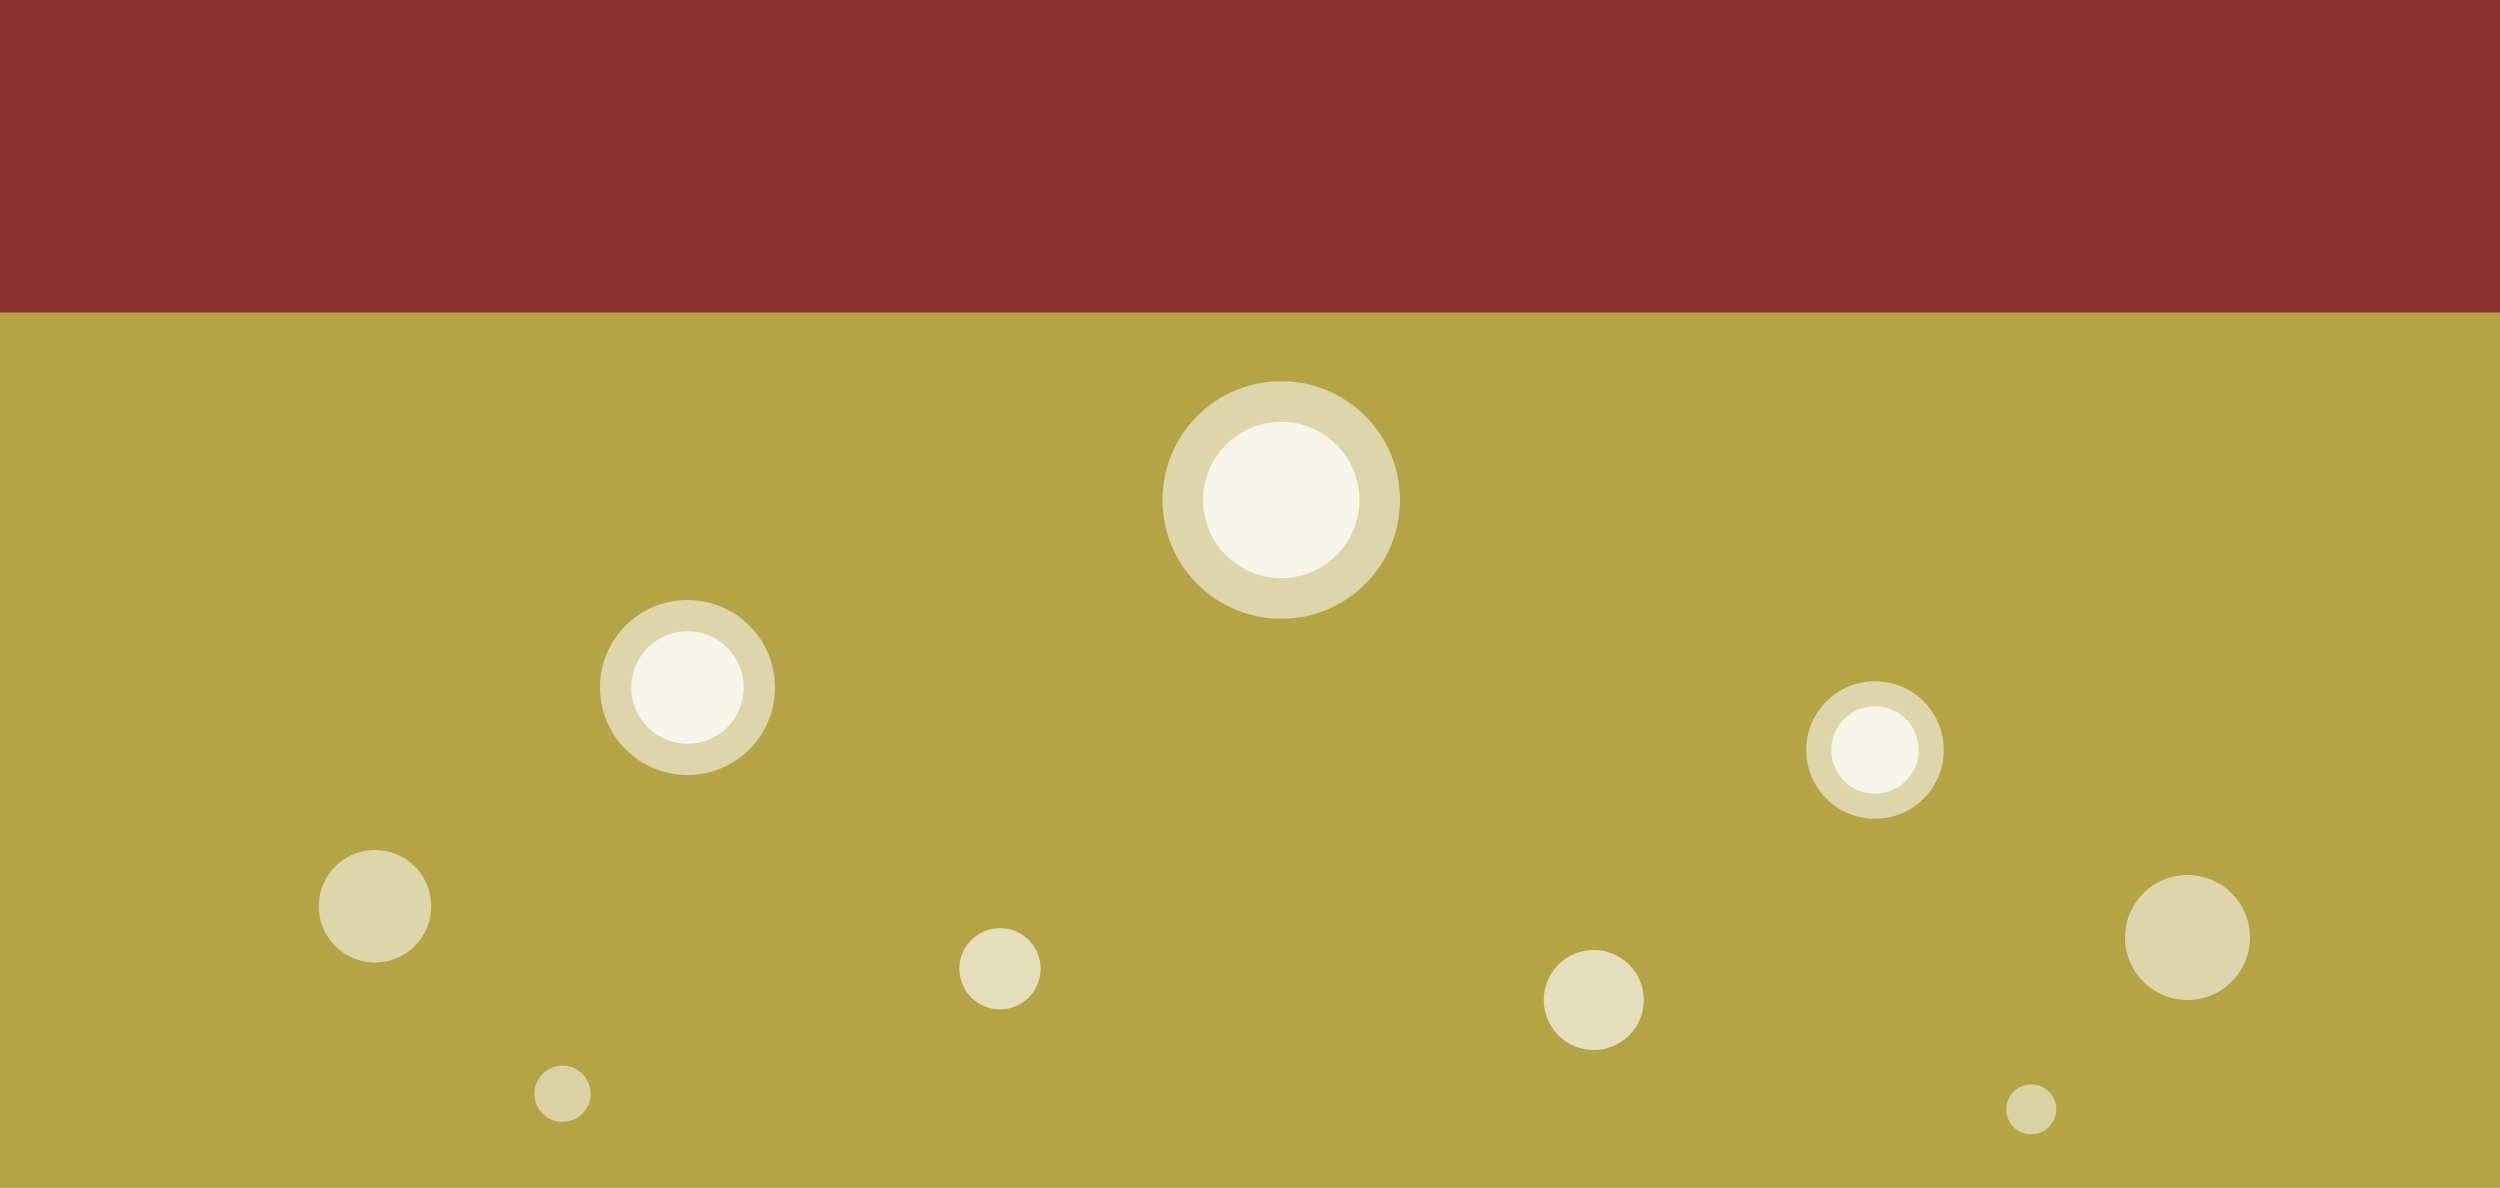
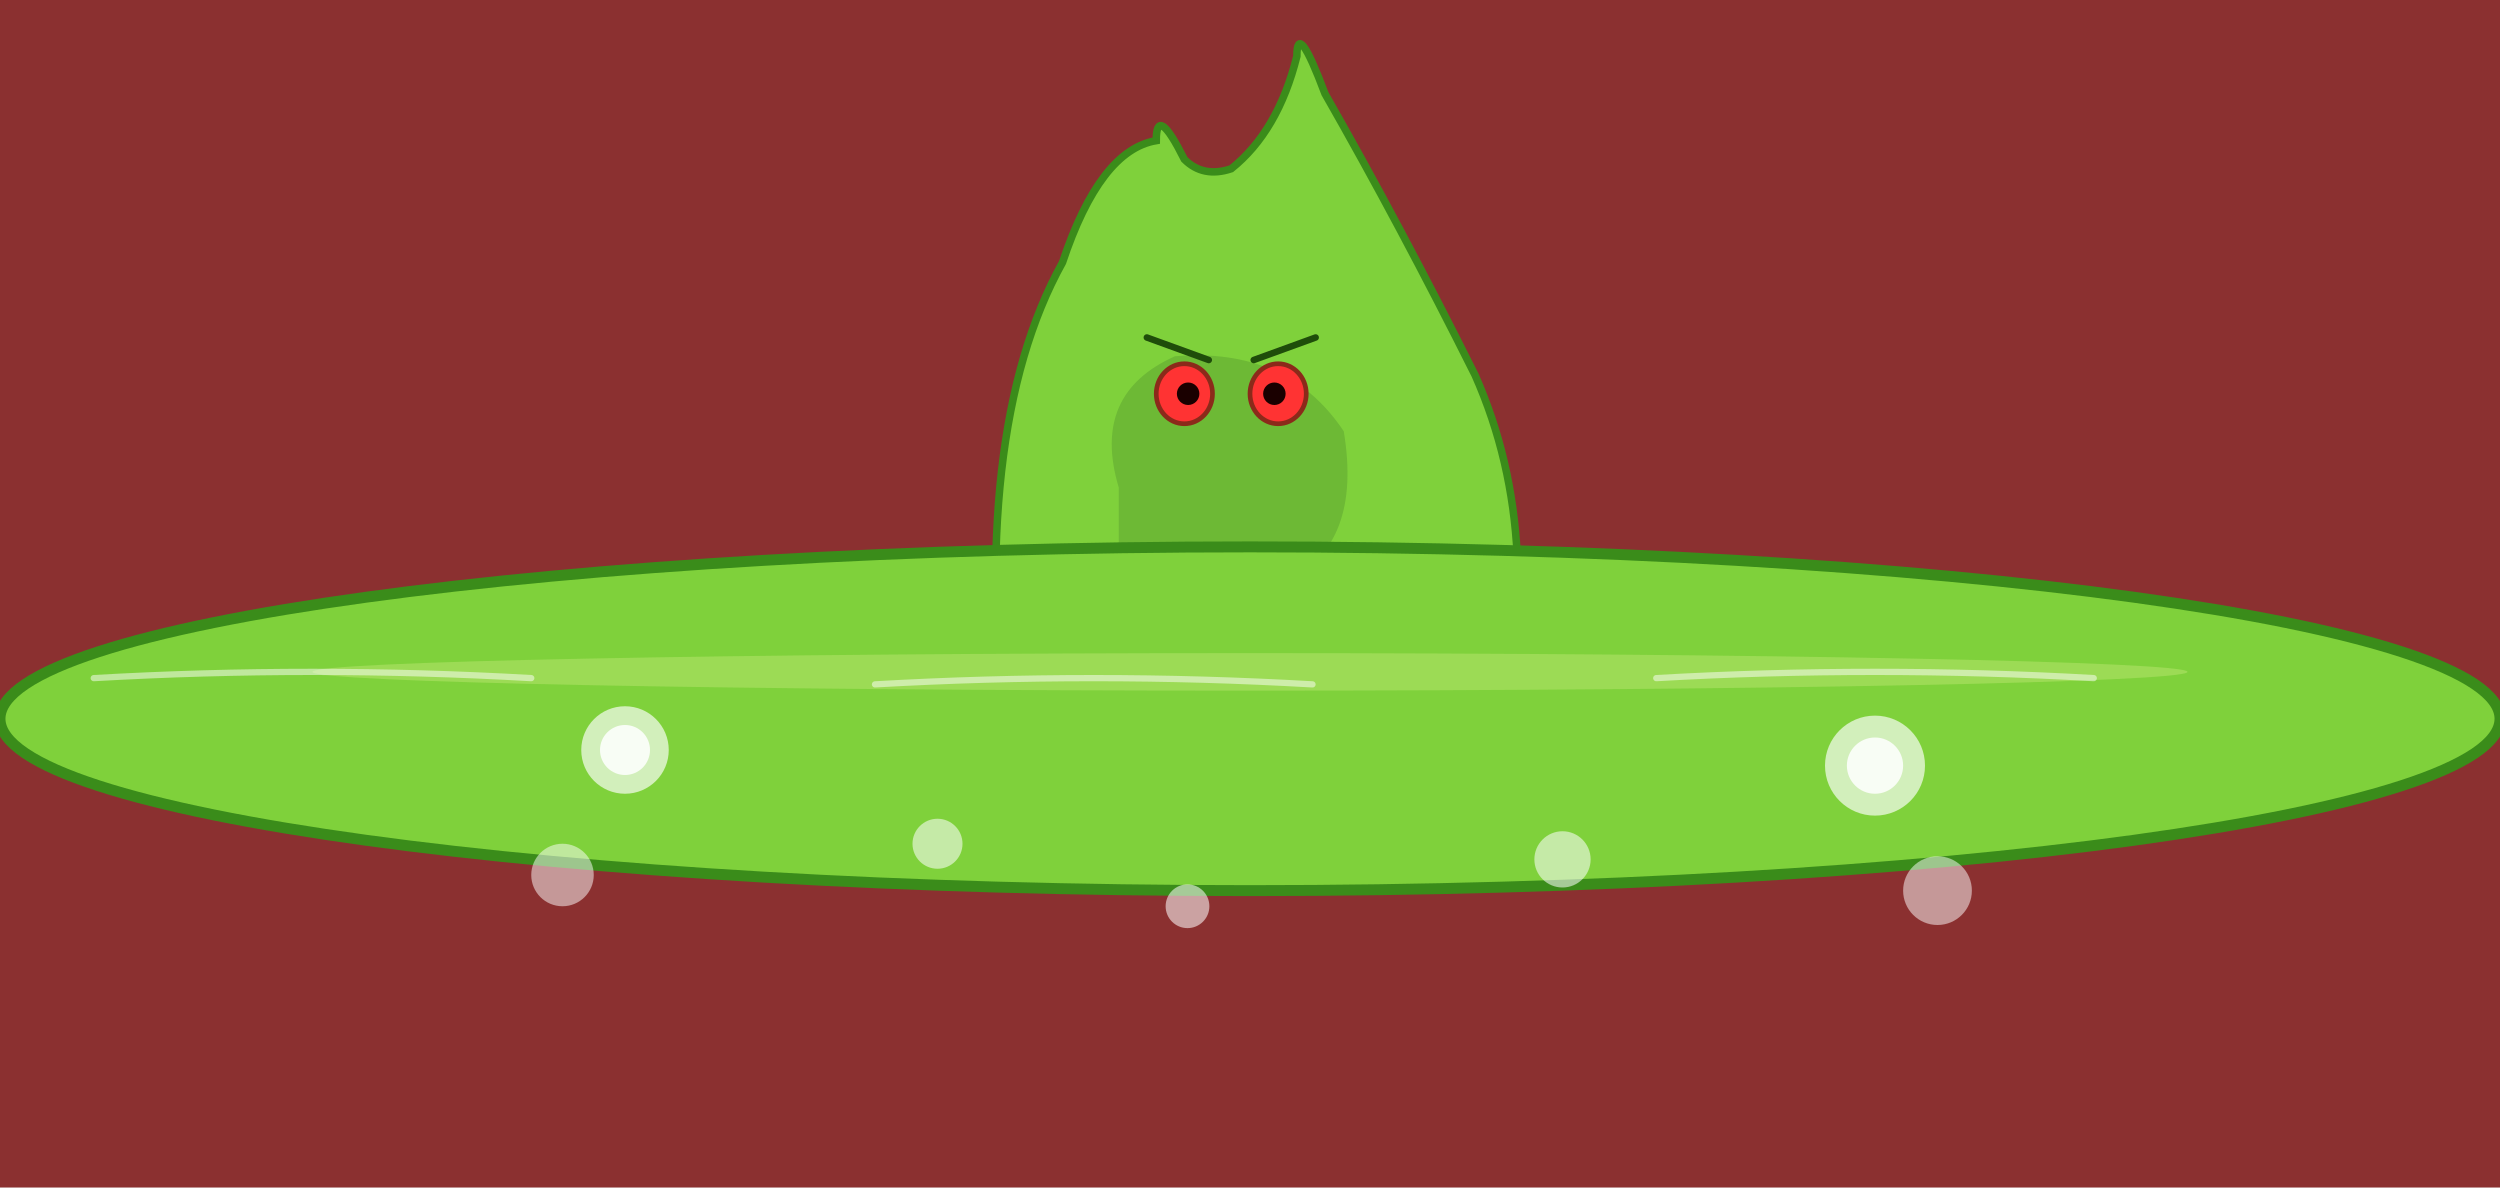
<svg xmlns="http://www.w3.org/2000/svg" width="800" height="380" viewBox="0 0 800 380">
  <rect width="800" height="380" fill="#8B3030" />
-   <path d="M 0,100 L 800,100 L 800,380 L 0,380 Z" fill="#C8D54E" opacity="0.7" />
-   <circle cx="220" cy="220" r="28" fill="#FFFFFF" opacity="0.55" />
-   <circle cx="220" cy="220" r="18" fill="#FFFFFF" opacity="0.75" />
-   <circle cx="410" cy="160" r="38" fill="#FFFFFF" opacity="0.55" />
-   <circle cx="410" cy="160" r="25" fill="#FFFFFF" opacity="0.75" />
-   <circle cx="600" cy="240" r="22" fill="#FFFFFF" opacity="0.55" />
-   <circle cx="600" cy="240" r="14" fill="#FFFFFF" opacity="0.75" />
-   <circle cx="120" cy="290" r="18" fill="#FFFFFF" opacity="0.55" />
-   <circle cx="700" cy="300" r="20" fill="#FFFFFF" opacity="0.55" />
-   <circle cx="320" cy="310" r="13" fill="#FFFFFF" opacity="0.65" />
-   <circle cx="510" cy="320" r="16" fill="#FFFFFF" opacity="0.65" />
-   <circle cx="180" cy="350" r="9" fill="#FFFFFF" opacity="0.5" />
-   <circle cx="650" cy="355" r="8" fill="#FFFFFF" opacity="0.5" />
+   <g transform="translate(298, 0) scale(0.6)">
+     <path d="M 40,405 L 300,405 Q 330,290 290,200 Q 250,120 210,50 Q 195,10 195,30 Q 185,70 160,90 Q 145,95 135,85 Q 120,55 120,75 Q 90,80 70,140 Q 20,230 40,405 Z" fill="#7FD13B" stroke="#3A8C1A" stroke-width="4" />
+     <path d="M 100,260 Q 85,210 130,190 Q 190,185 220,230 Q 230,290 190,310 Q 130,320 100,290 Z" fill="#4A8C2A" opacity="0.35" />
+     <ellipse cx="135" cy="210" rx="15" ry="16" fill="#FF3333" stroke="#8B2A1A" stroke-width="2.5" />
+     <ellipse cx="185" cy="210" rx="15" ry="16" fill="#FF3333" stroke="#8B2A1A" stroke-width="2.5" />
+     <circle cx="137" cy="210" r="6" fill="#1A0000" />
+     <circle cx="183" cy="210" r="6" fill="#1A0000" />
+     <path d="M 115,180 L 148,192" stroke="#1F4D0A" stroke-width="3.5" fill="none" stroke-linecap="round" />
+     <path d="M 205,180 L 172,192" stroke="#1F4D0A" stroke-width="3.5" fill="none" stroke-linecap="round" />
+   </g>
+   <ellipse cx="400" cy="230" rx="400" ry="55" fill="#7FD13B" />
+   <ellipse cx="400" cy="230" rx="400" ry="55" fill="none" stroke="#3A8C1A" stroke-width="3.5" />
+   <ellipse cx="400" cy="215" rx="300" ry="6" fill="#A8E060" opacity="0.7" />
+   <path d="M 30,217 Q 100,213 170,217 M 280,219 Q 350,215 420,219 M 530,217 Q 600,213 670,217" stroke="#FFFFFF" stroke-width="2" fill="none" opacity="0.5" stroke-linecap="round" />
+   <circle cx="200" cy="240" r="14" fill="#FFFFFF" opacity="0.65" />
+   <circle cx="200" cy="240" r="8" fill="#FFFFFF" opacity="0.85" />
+   <circle cx="600" cy="245" r="16" fill="#FFFFFF" opacity="0.65" />
+   <circle cx="600" cy="245" r="9" fill="#FFFFFF" opacity="0.85" />
+   <circle cx="180" cy="280" r="10" fill="#FFFFFF" opacity="0.5" />
+   <circle cx="620" cy="285" r="11" fill="#FFFFFF" opacity="0.5" />
+   <circle cx="300" cy="270" r="8" fill="#FFFFFF" opacity="0.55" />
+   <circle cx="500" cy="275" r="9" fill="#FFFFFF" opacity="0.55" />
+   <circle cx="380" cy="290" r="7" fill="#FFFFFF" opacity="0.55" />
</svg>
